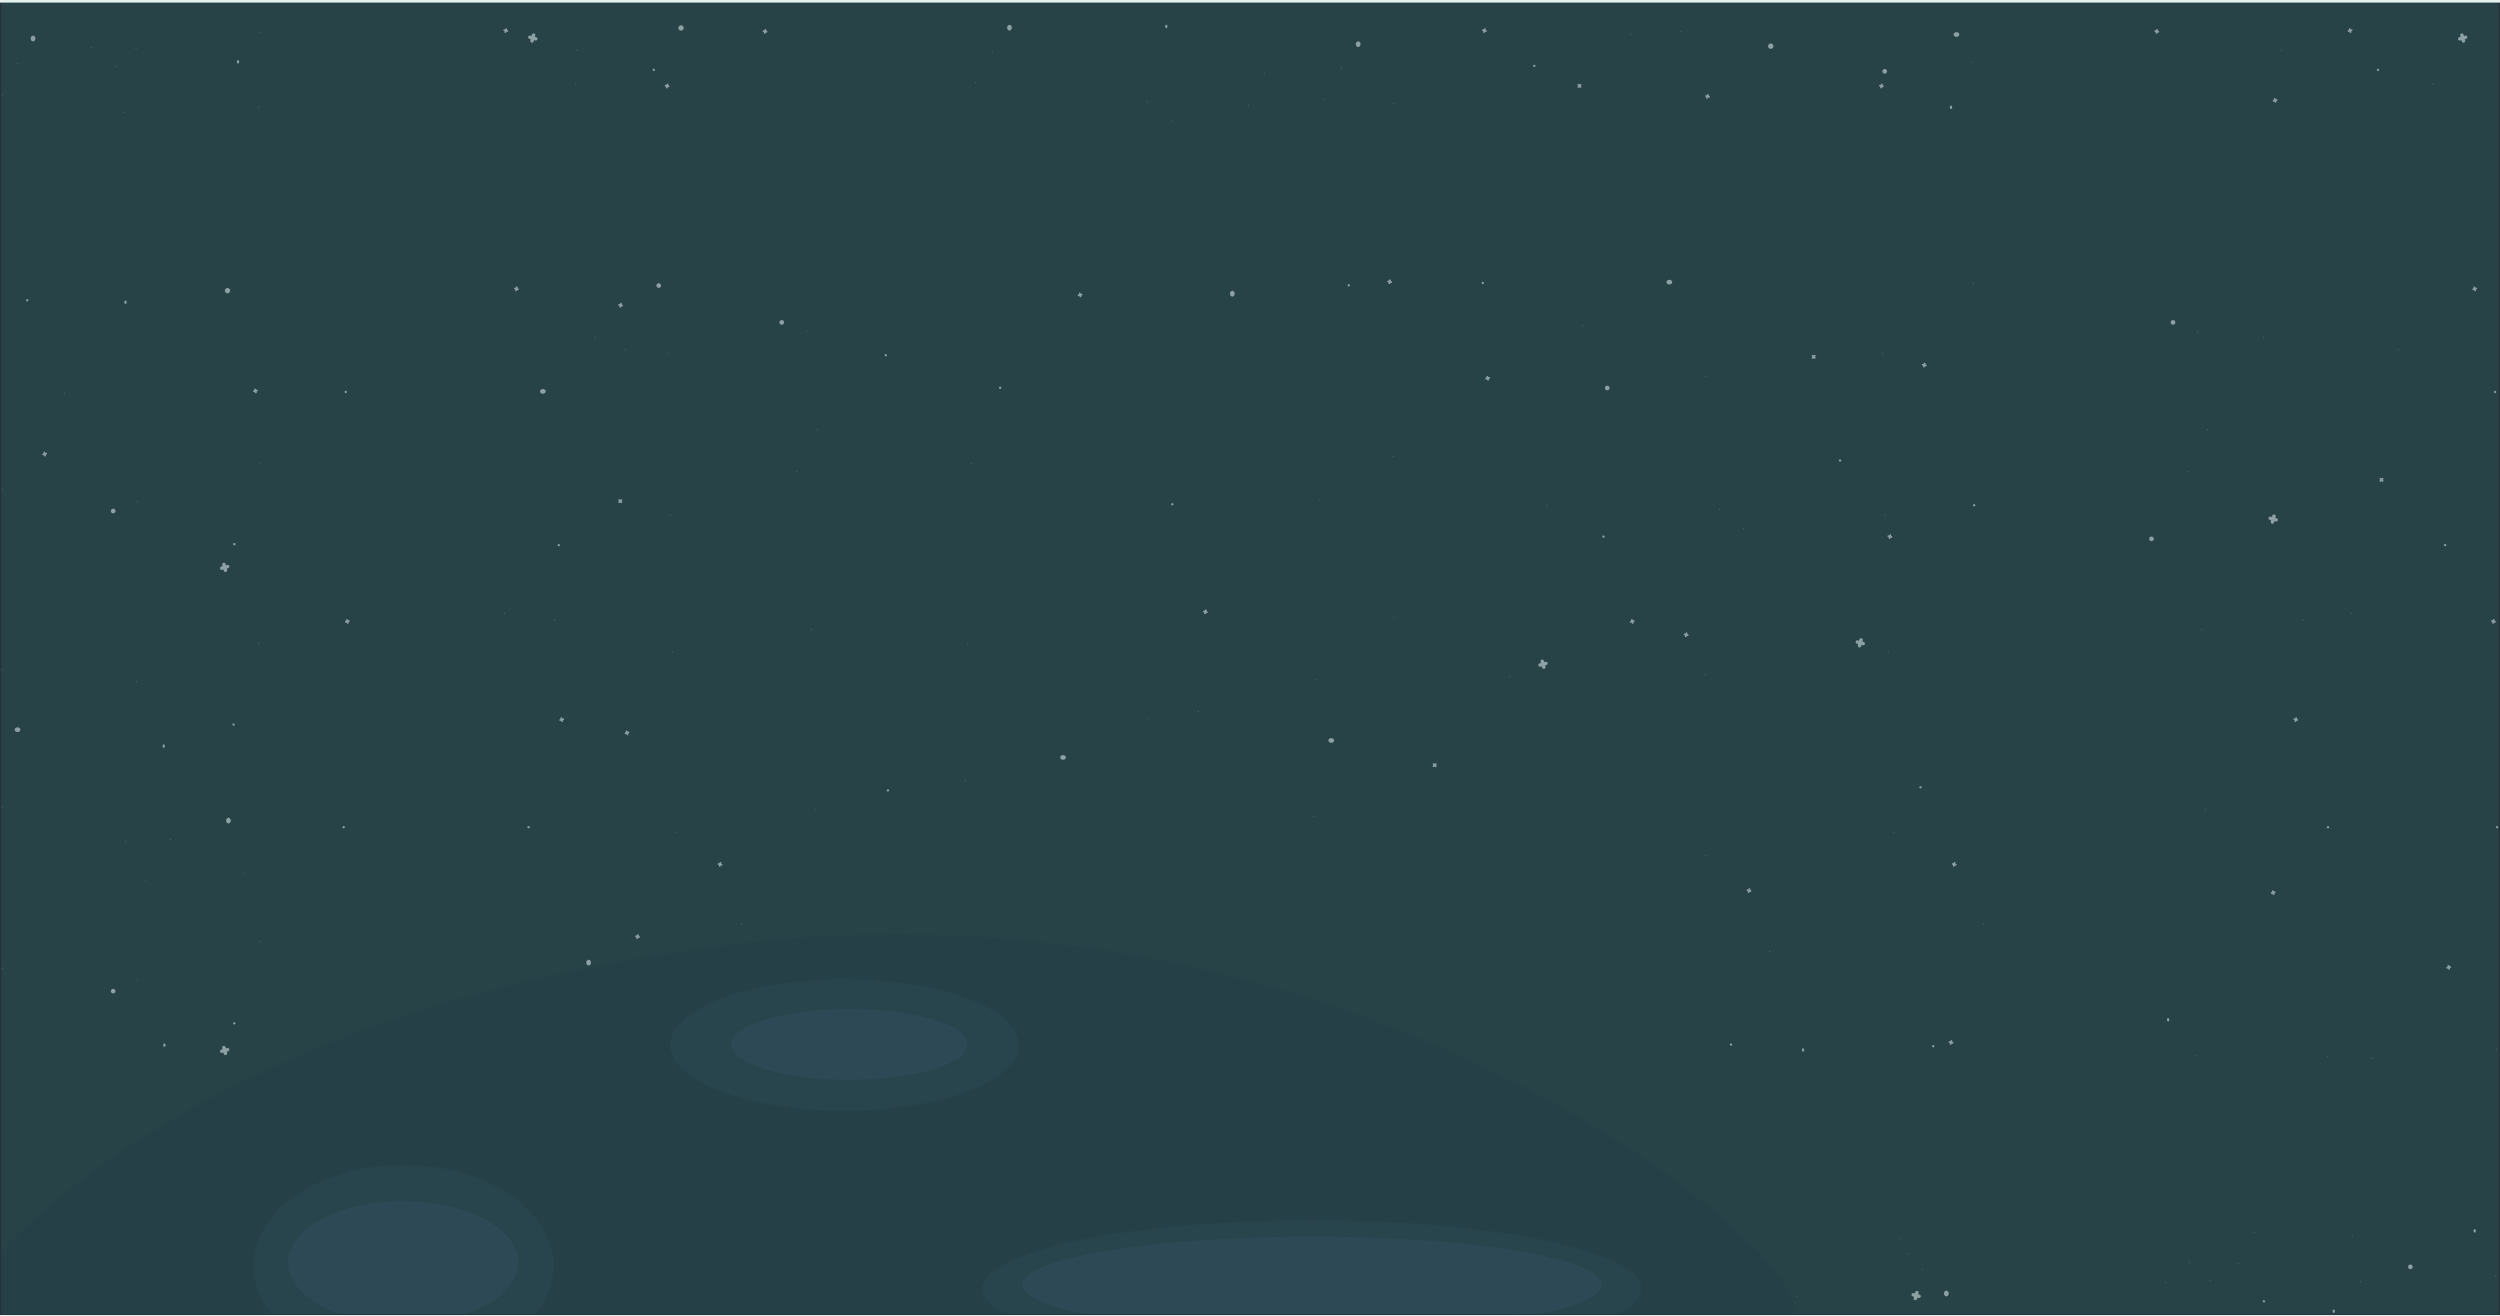
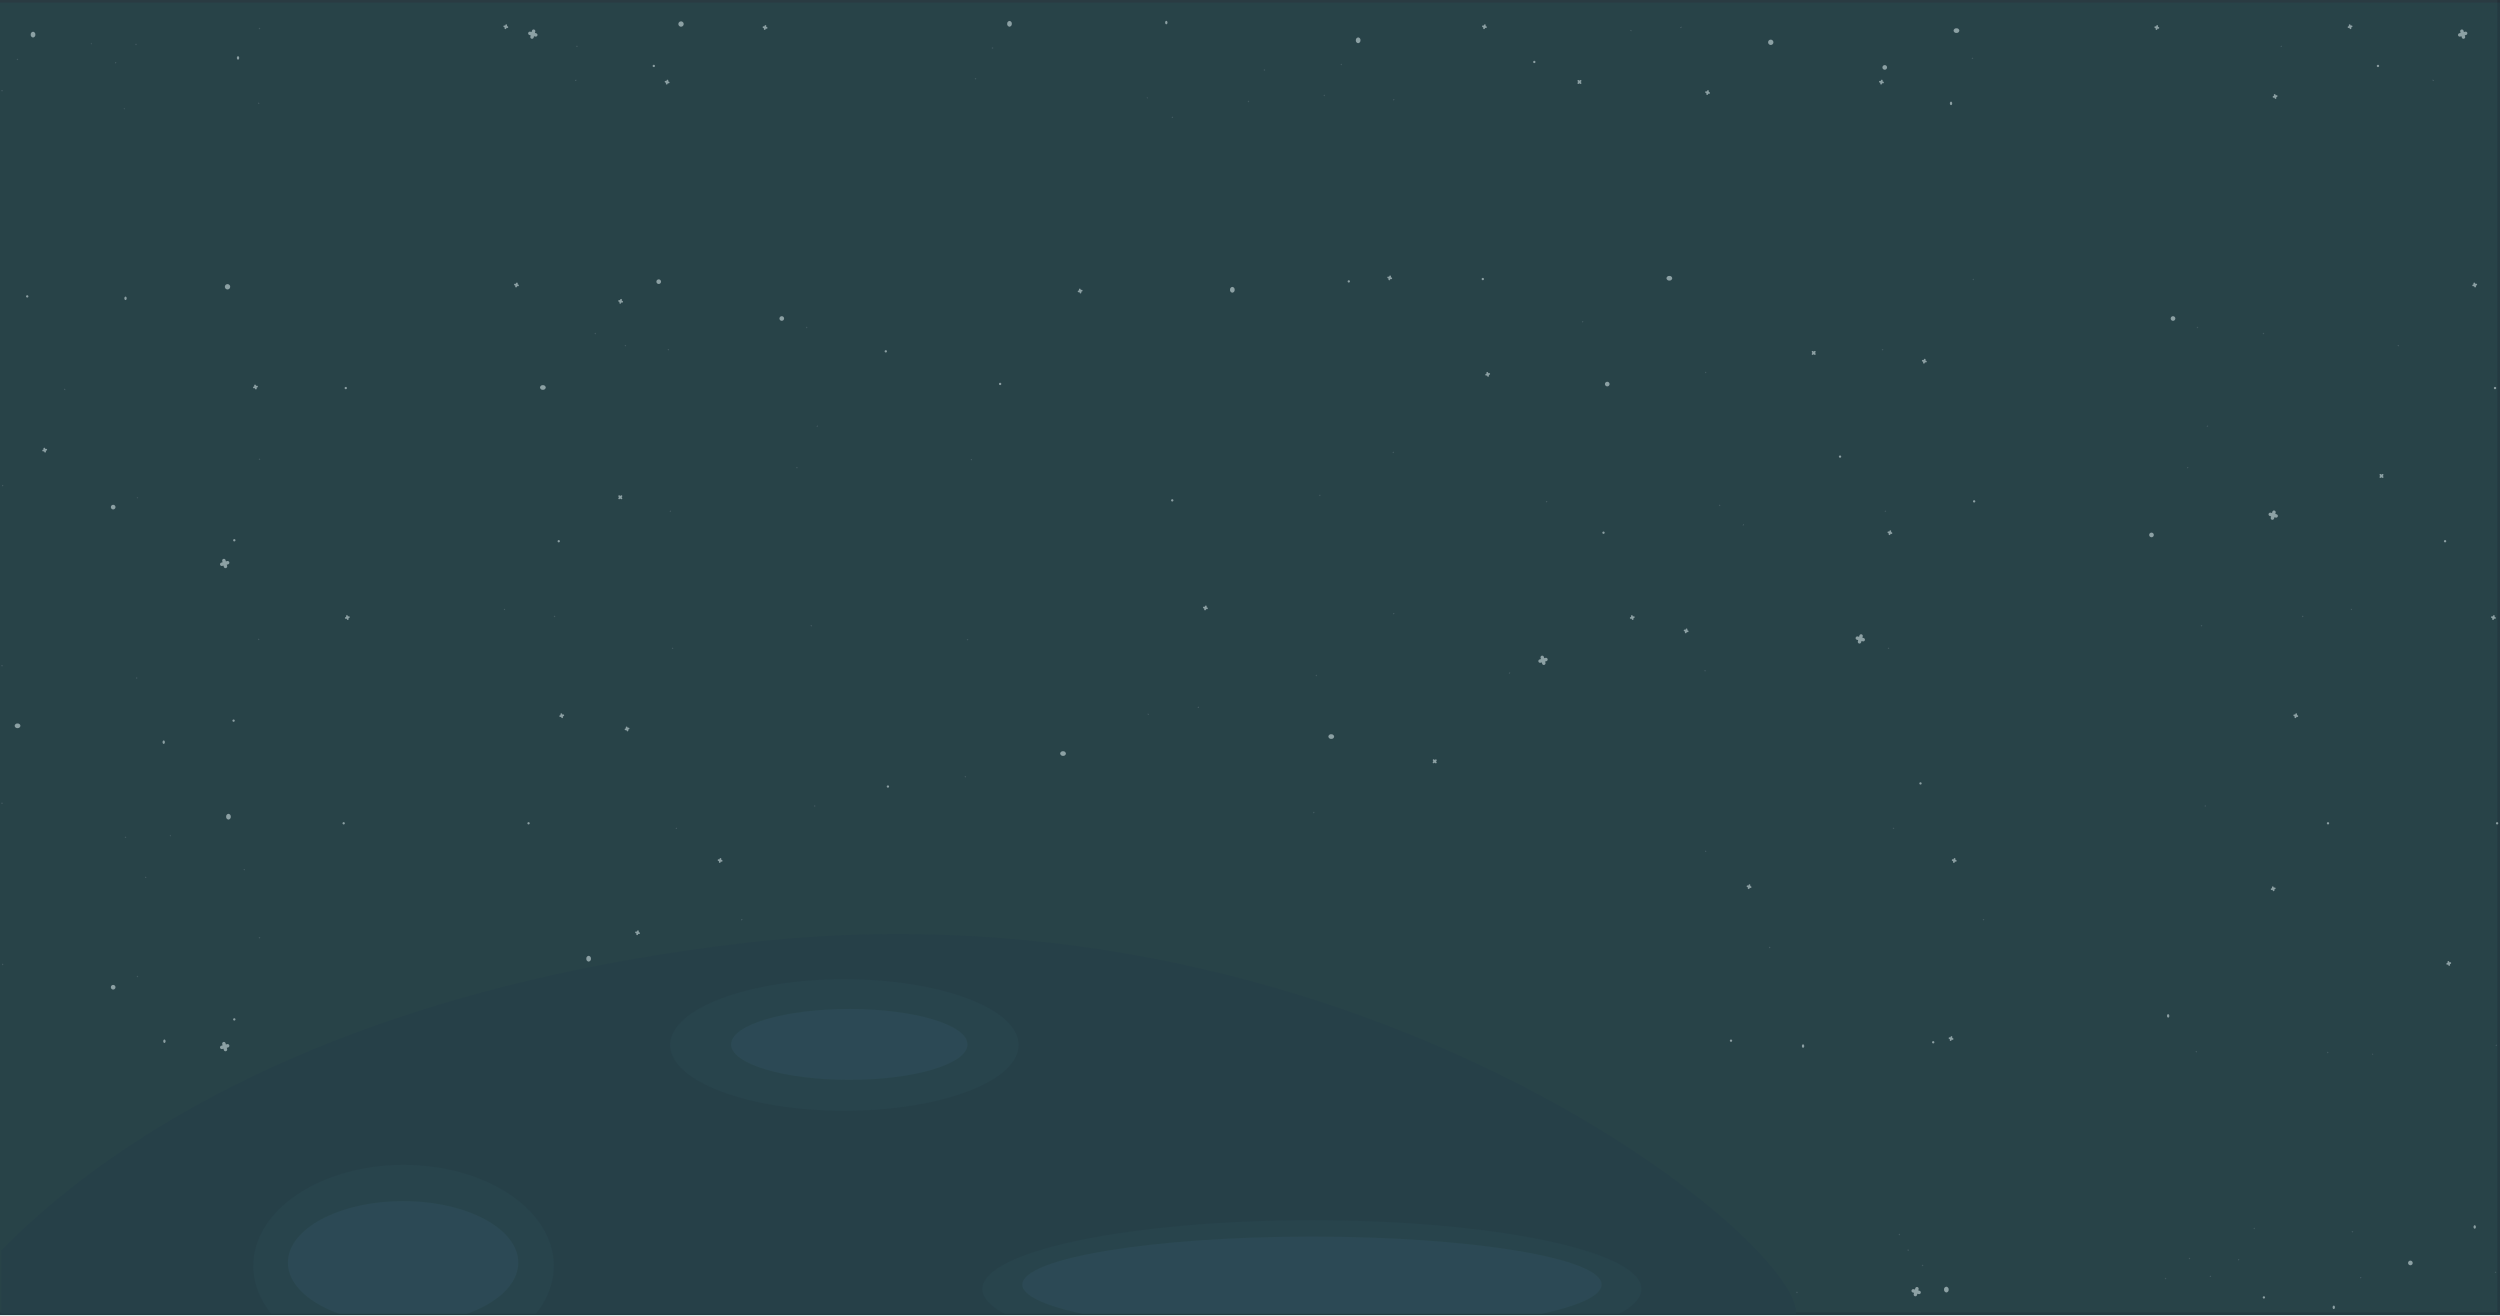
<svg xmlns="http://www.w3.org/2000/svg" id="space-background" viewBox="0 0 1922 1011">
  <defs>
    <clipPath id="clip-path">
      <rect id="Rectangle_11310" data-name="Rectangle 11310" width="1380" height="292" transform="translate(46.307 781)" fill="#fff" stroke="#707070" stroke-width="1" />
    </clipPath>
  </defs>
-   <g id="Group_265072" data-name="Group 265072" transform="translate(1 -61)">
-     <rect id="Rectangle_10450" data-name="Rectangle 10450" width="1922" height="1009" transform="translate(-1 63)" fill="#25323a" />
+   <g id="Group_265072" data-name="Group 265072" transform="translate(1 -64)">
+     <rect id="Rectangle_10450" data-name="Rectangle 10450" width="1922" height="1012" transform="translate(-1 63)" fill="#25323a" />
    <g id="Sparkles" transform="translate(0 80)" opacity="0.5">
      <path id="Union_13" data-name="Union 13" d="M-12683.562,2973.869l-.424.243-.046-.083.424-.243-.246-.424.083-.049.243.424.428-.247.045.083-.424.247.247.424-.084.049Zm626.877-1.8c0-.744.4-1.345.893-1.345s.9.6.9,1.345-.4,1.342-.9,1.342S-12056.685,2972.806-12056.685,2972.066Zm-1392.418,0c0-.744.4-1.345.9-1.345s.893.6.893,1.345-.4,1.342-.893,1.342S-13449.1,2972.806-13449.1,2972.066Zm1338.694-7.612a.9.9,0,0,1,.894-.9.9.9,0,0,1,.9.9.9.9,0,0,1-.9.893A.893.893,0,0,1-12110.408,2964.454Zm-267.4-.9a1.32,1.32,0,0,1-.935-1.62l.265-.994-.994-.264a1.327,1.327,0,0,1-.936-1.62,1.328,1.328,0,0,1,1.623-.938l.991.268.268-.994a1.323,1.323,0,0,1,1.619-.935,1.32,1.32,0,0,1,.936,1.62l-.265.994.994.268a1.322,1.322,0,0,1,.935,1.62,1.324,1.324,0,0,1-1.619.935l-.994-.268-.268.994a1.322,1.322,0,0,1-1.274.981A1.32,1.32,0,0,1-12377.807,2963.554Zm-90.717-2.471v-.49h-.49v-.1h.49v-.49h.1v.49h.49v.1h-.49v.49Zm113.094-2.586a2.049,2.049,0,0,1,1.71-2.3,2.052,2.052,0,0,1,1.869,2.172,2.055,2.055,0,0,1-1.713,2.3h-.052A2.068,2.068,0,0,1-12355.43,2958.5Zm170.278-8.494-.49.017,0-.094.489-.017-.017-.49.1,0,.018.49.49-.017,0,.094-.489.017.017.49-.1,0Zm150.082-.135v-.49h-.49v-.094h.49v-.49h.094v.49h.489v.094h-.489v.49Zm-115.69-1.6-.49.017,0-.1.49-.017-.018-.49.1,0,.018.49.49-.017v.1l-.487.018.015.49-.094,0Zm219.243-2.7v-.49h-.49v-.1h.49v-.49h.1v.49h.49v.1h-.49v.49Zm-440.416-5.676-.49.017,0-.1.49-.017-.018-.49.1,0,.014.49.49-.017,0,.1-.49.017.018.49-.094,0Zm373.246-1.947a1.79,1.79,0,0,1,1.79-1.793,1.793,1.793,0,0,1,1.79,1.793,1.792,1.792,0,0,1-1.79,1.79A1.789,1.789,0,0,1-11998.687,2937.942Zm-130.257-1.793v-.49h-.49v-.094h.49v-.49h.094v.49h.49v.094h-.49v.49Zm-37.905-1.588-.49.018,0-.094.489-.017-.017-.49.094,0,.017.49.49-.017,0,.1-.49.014.018.49-.094,0Zm-216.4-5.94.139-.518-.518-.139.027-.1.518.139.14-.518.1.028-.139.518.518.135-.028.1-.518-.139-.139.514Zm-6.614-12.512-.49.017,0-.1.49-.017-.018-.49.1,0,.018.49.49-.017,0,.1-.49.017.018.49-.1,0Zm348.332-1.477v-.49h-.49v-.094h.49v-.49h.1v.49h.49v.094h-.49v.49Zm-75.581-2.69v-.49h-.49v-.094h.49v-.49h.094v.49h.489v.094h-.489v.49Zm168.763-1.658c0-.74.4-1.345.9-1.345s.9.6.9,1.345-.4,1.342-.9,1.342S-11948.346,2911.023-11948.346,2910.282Zm-77.58-132.307v-.49h-.489v-.1h.489v-.487h.094v.487h.49v.1h-.49v.49Zm-1315.683,0v-.49h-.49v-.094h.49v-.49h.1v.49h.49v.094h-.49v.49Zm1281.253-1.29v-.49h-.489v-.1h.489v-.49h.1v.49h.49v.1h-.49v.49Zm-1383.238,0v-.49h-.49v-.1h.49v-.49h.1v.49h.49v.1h-.49v.49Zm1281.966-1.022-.49.017,0-.094.494-.017-.021-.49.1,0,.018.49.49-.017,0,.1-.49.014.018.49-.1,0Zm-1069.031,0-.49.017,0-.094.49-.017-.018-.49.1,0,.017.49.49-.017,0,.1-.49.014.018.49-.1,0Zm-447.27-1.442-.268-.994-.99.264a1.323,1.323,0,0,1-1.623-.935,1.321,1.321,0,0,1,.935-1.62l.994-.268-.265-.994a1.322,1.322,0,0,1,.936-1.62,1.322,1.322,0,0,1,1.619.935l.268.994.994-.264a1.322,1.322,0,0,1,1.62.935,1.323,1.323,0,0,1-.936,1.62l-.994.268.265.994a1.321,1.321,0,0,1-.935,1.62,1.334,1.334,0,0,1-.343.045A1.325,1.325,0,0,1-13677.929,2774.222Zm1213.221-3.013c0-.744.4-1.345.894-1.345s.9.6.9,1.345-.4,1.342-.9,1.342S-12464.708,2771.948-12464.708,2771.208Zm533.73-.094v-.49h-.49v-.1h.49v-.49h.1v.49h.49v.1h-.49v.49Zm-1654.142,0v-.49h-.489v-.1h.489v-.49h.1v.49h.49v.1h-.49v.49Zm1220.472-2.8a.9.9,0,0,1,.865-.928.9.9,0,0,1,.925.865.893.893,0,0,1-.862.925h-.032A.894.894,0,0,1-12364.647,2768.313Zm-944.158,0a.9.9,0,0,1,.866-.928.9.9,0,0,1,.924.865.893.893,0,0,1-.861.925h-.032A.9.9,0,0,1-13308.806,2768.313Zm-415.689-.827c0-.744.4-1.345.893-1.345s.9.6.9,1.345-.4,1.342-.9,1.342S-13724.5,2768.226-13724.5,2767.486Zm1204.4-.427a.9.9,0,0,1,.9-.9.9.9,0,0,1,.9.9.9.9,0,0,1-.9.9A.9.9,0,0,1-12520.1,2767.058Zm169.569.222a.687.687,0,0,1-.489-.841h0l.14-.518-.519-.139a.689.689,0,0,1-.49-.841.693.693,0,0,1,.845-.49v0l.519.139.139-.518a.687.687,0,0,1,.841-.49.688.688,0,0,1,.487.844l-.14.518.518.139a.685.685,0,0,1,.487.841.686.686,0,0,1-.842.487l-.518-.139-.139.518a.683.683,0,0,1-.66.511A.7.7,0,0,1-12350.526,2767.281Zm-1320.246-16.579a.9.9,0,0,1,.9-.893.9.9,0,0,1,.9.893.9.9,0,0,1-.9.9A.9.9,0,0,1-13670.772,2750.7Zm1486.747-2.662c-.024-.74.354-1.355.848-1.373s.914.57.942,1.31-.354,1.355-.848,1.373h-.021C-12183.589,2749.35-12184,2748.769-12184.025,2748.04Zm-1069.7,0c-.028-.74.354-1.355.848-1.373s.914.57.942,1.31-.354,1.355-.849,1.373h-.021C-13253.291,2749.35-13253.7,2748.769-13253.727,2748.04Zm85.595-5.133v-.49h-.49v-.1h.49v-.49h.094v.49h.49v.1h-.49v.49Zm-596.656-16.927a1.792,1.792,0,0,1,1.79-1.79,1.789,1.789,0,0,1,1.789,1.79,1.79,1.79,0,0,1-1.789,1.793A1.793,1.793,0,0,1-13764.788,2725.98Zm20.37-7.7v-.49h-.49v-.1h.49v-.49h.1v.49h.49v.1h-.49v.49Zm1776.688-9.235-.139-.514-.518.135a.685.685,0,0,1-.842-.483.691.691,0,0,1,.487-.844l.514-.139-.139-.514a.687.687,0,0,1,.486-.841.689.689,0,0,1,.845.483l.139.518.515-.139h0a.688.688,0,0,1,.841.487.688.688,0,0,1-.486.841l-.519.139.14.518a.692.692,0,0,1-.486.841.689.689,0,0,1-.178.023A.687.687,0,0,1-11967.729,2709.043Zm-1880.241-.083v-.49h-.49v-.1h.49v-.49h.1v.49h.49v.1h-.49v.49Zm448.729-4.915a2.05,2.05,0,0,1,1.79-2.238,2.05,2.05,0,0,1,1.79,2.238,2.052,2.052,0,0,1-1.79,2.238A2.052,2.052,0,0,1-13399.241,2704.045Zm909.624-8.095.139-.518-.518-.139.027-.1.518.139.14-.518.1.028-.139.518.518.139-.028.1-.514-.139-.14.518Zm-619.839-7.156.017-.49-.489-.017,0-.1.49.017.018-.49.1,0-.017.49.489.017,0,.1-.49-.017-.018.49Zm-541.088-.216v-.49h-.49v-.1h.49v-.49h.1v.49h.49v.1h-.49v.49Zm290.2-2.641a.691.691,0,0,1-.486-.841l.139-.518-.518-.139a.689.689,0,0,1-.486-.841.688.688,0,0,1,.841-.49l0,0,.514.139.14-.518a.69.69,0,0,1,.845-.487.692.692,0,0,1,.486.841l-.14.518.519.139a.684.684,0,0,1,.482.841.685.685,0,0,1-.841.487l-.518-.139-.136.518a.692.692,0,0,1-.667.51A.7.7,0,0,1-13360.346,2685.937Zm1035.115-11.247.122-.521-.521-.122.024-.1.521.118.118-.521.1.024-.122.521.521.122-.021.1-.524-.118-.118.521Zm-954.616,0,.119-.521-.521-.122.024-.1.521.118.122-.521.1.024-.121.521.524.122-.024.1-.521-.118-.121.521Zm1177.131-23.05-.14-.518-.518.139h0a.69.69,0,0,1-.841-.487.692.692,0,0,1,.486-.845l.519-.135-.14-.518v0a.69.69,0,0,1,.487-.841.691.691,0,0,1,.844.487l.136.518.519-.139h0a.688.688,0,0,1,.841.487.693.693,0,0,1-.486.845l-.518.135.139.518v0a.689.689,0,0,1-.486.841.7.7,0,0,1-.177.023A.686.686,0,0,1-12102.716,2651.639Zm-403.095-1.116a.689.689,0,0,1-.49-.841l0,0,.135-.518-.514-.139a.687.687,0,0,1-.49-.841.69.69,0,0,1,.841-.487h0l.518.139.139-.518a.688.688,0,0,1,.842-.487.688.688,0,0,1,.486.841v0l-.139.514.518.139a.689.689,0,0,1,.486.841.687.687,0,0,1-.841.49h0l-.514-.139-.14.514a.689.689,0,0,1-.665.513A.679.679,0,0,1-12505.811,2650.524Zm-1232.149-8.533v-.49h-.49v-.1h.49v-.49h.1v.49h.489v.1h-.489v.49Zm75.581-5.825v-.49h-.49v-.094h.49v-.49h.1v.49h.49v.094h-.49v.49Zm1314.359-5.78a.687.687,0,0,1-.515-.824v0l.118-.521-.518-.122a.684.684,0,0,1-.519-.824.69.69,0,0,1,.824-.518h0l.519.122.121-.521a.693.693,0,0,1,.824-.518.692.692,0,0,1,.518.827l-.122.521.521.122a.687.687,0,0,1,.519.824.694.694,0,0,1-.824.518l0,0-.521-.118-.118.521a.7.7,0,0,1-.676.535A.687.687,0,0,1-12348.02,2630.386Zm-948.795,0a.689.689,0,0,1-.518-.824v0l.121-.521-.521-.122a.687.687,0,0,1-.519-.824.693.693,0,0,1,.824-.518h0l.521.122.122-.521a.688.688,0,0,1,.823-.518.694.694,0,0,1,.519.827h0l-.118.521.521.122a.685.685,0,0,1,.515.824.69.69,0,0,1-.824.518v0l-.521-.118-.121.521a.692.692,0,0,1-.673.535A.687.687,0,0,1-13296.814,2630.386Zm758.139-8.477v-.49h-.49v-.1h.49v-.49h.094v.49h.489v.1h-.489v.49Zm-1214.887-10.781v-.49h-.489v-.1h.489v-.49h.1v.49h.49v.1h-.49v.49Zm34.43-1.164v-.49h-.489v-.1h.489v-.49h.1v.49h.49v.1h-.49v.49Zm1324.831-6.138-.49.017,0-.1.49-.017-.018-.49.1,0,.018.49.49-.017,0,.1-.494.018.021.49-.1,0Zm-935.819,0-.49.017,0-.1.49-.017-.018-.49.1,0,.018.49.49-.017,0,.1-.49.018.018.49-.1,0Zm1399.122-3.441a.9.9,0,0,1,.327-1.223.9.9,0,0,1,1.224.327.9.9,0,0,1-.327,1.223.892.892,0,0,1-.447.12A.9.9,0,0,1-11931,2600.384Zm-130,0a.9.9,0,0,1,.327-1.223.9.9,0,0,1,1.223.327.9.9,0,0,1-.326,1.223.9.9,0,0,1-.449.12A.891.891,0,0,1-12061,2600.384Zm-1383.093.327a.894.894,0,0,1-.33-1.223.9.9,0,0,1,1.223-.327.894.894,0,0,1,.327,1.223.891.891,0,0,1-.773.447A.888.888,0,0,1-13444.091,2600.711Zm-142.133,0a.894.894,0,0,1-.33-1.223.9.9,0,0,1,1.223-.327.894.894,0,0,1,.33,1.223.9.9,0,0,1-.776.447A.888.888,0,0,1-13586.224,2600.711Zm-89.922-5.839a2.052,2.052,0,0,1,1.793-2.238,2.052,2.052,0,0,1,1.79,2.238,2.052,2.052,0,0,1-1.79,2.238A2.052,2.052,0,0,1-13676.146,2594.872Zm836.239-2.652.017-.49-.489-.017,0-.1.49.017.018-.487h.1l-.017.49.49.018,0,.1-.49-.017-.018.49Zm685.143-5.533-.49.017,0-.1.49-.018-.018-.487.1,0,.018.487.49-.014,0,.094-.49.017.018.49-.1,0Zm-1068.819,0-.489.017,0-.1.49-.018-.018-.487.1,0,.018.487.489-.014v.094l-.489.017.017.49-.094,0Zm-624.927-1.766v-.49h-.49v-.1h.49v-.49h.1v.49h.49v.1h-.49v.49Zm680.371-12.79a.89.89,0,0,1,.33-1.22.894.894,0,0,1,1.223.327.9.9,0,0,1-.33,1.223.888.888,0,0,1-.446.12A.892.892,0,0,1-13168.139,2572.131Zm794.163-2.072a.9.9,0,0,1-.331-1.223.9.9,0,0,1,1.224-.327.894.894,0,0,1,.33,1.223.9.9,0,0,1-.776.447A.888.888,0,0,1-12373.976,2570.059Zm-733.973-5.276.021-.49-.494-.017,0-.1.49.017.017-.49.1,0-.018.49.49.017,0,.1-.49-.017-.018.49Zm361.286-11.136-.365-.393-.389.365a.686.686,0,0,1-.97-.031.687.687,0,0,1,.031-.973l.389-.365-.364-.393a.689.689,0,0,1,.034-.97.688.688,0,0,1,.974.031l.365.393.393-.365a.686.686,0,0,1,.97.035.686.686,0,0,1-.031.97l-.394.365.365.393a.686.686,0,0,1-.034.97.689.689,0,0,1-.472.187A.685.685,0,0,1-12746.662,2553.647Zm-286.129-5.543a2.054,2.054,0,0,1-2.176-1.87,2.051,2.051,0,0,1,2.3-1.71,2.051,2.051,0,0,1,2.173,1.866,2.03,2.03,0,0,1-2.2,1.715Zm-692.243-10.535c0-.74.4-1.342.9-1.342s.9.6.9,1.342-.4,1.345-.9,1.345S-13725.034,2538.313-13725.034,2537.569Zm898.439-2.516a2.056,2.056,0,0,1-2.176-1.87,2.054,2.054,0,0,1,2.3-1.71,2.054,2.054,0,0,1,2.176,1.866,2.034,2.034,0,0,1-2.205,1.715Zm-541.668-6.291-.14-.518-.518.139h0a.684.684,0,0,1-.841-.487.689.689,0,0,1,.486-.841l.519-.139-.14-.518a.692.692,0,0,1,.487-.841.691.691,0,0,1,.844.487l.136.518.519-.139a.687.687,0,0,1,.841.483.687.687,0,0,1-.483.844l-.518.139.139.518a.69.69,0,0,1-.486.841.689.689,0,0,1-.178.023A.685.685,0,0,1-13368.263,2528.761Zm-470.487-3.771a2.053,2.053,0,0,1,2.238-1.79,2.053,2.053,0,0,1,2.238,1.79,2.053,2.053,0,0,1-2.238,1.793A2.053,2.053,0,0,1-13838.75,2524.99Zm167.438-3.969a.9.9,0,0,1,.9-.9.9.9,0,0,1,.893.9.9.9,0,0,1-.893.9A.9.9,0,0,1-13671.312,2521.021Zm1585.835-1.946a.688.688,0,0,1-.49-.841v0l.139-.518-.515-.139a.688.688,0,0,1-.49-.841.69.69,0,0,1,.842-.487h0l.519.139.135-.518a.694.694,0,0,1,.845-.487.688.688,0,0,1,.487.841v0l-.14.514.519.139a.691.691,0,0,1,.486.841.688.688,0,0,1-.842.49l0,0-.515-.136-.139.514a.691.691,0,0,1-.666.513A.677.677,0,0,1-12085.477,2519.075Zm-1333.006-.49-.139-.514-.515.136,0,0a.687.687,0,0,1-.841-.49.689.689,0,0,1,.486-.841l.518-.139-.139-.514v0a.688.688,0,0,1,.486-.841.688.688,0,0,1,.842.487l.139.518.518-.139h0a.689.689,0,0,1,.841.487.687.687,0,0,1-.49.841l-.514.139.139.518v0a.69.69,0,0,1-.486.841.7.7,0,0,1-.178.023A.69.69,0,0,1-13418.482,2518.585Zm451.2-2.412-.424.247-.049-.083.428-.247-.247-.424.083-.045.243.424.425-.247.048.083-.424.247.243.424-.079.045Zm38.295-4.89.139-.518-.518-.139.027-.1.518.139.14-.518.1.028-.139.514.518.139-.028.1-.518-.135-.139.514Zm-815.963-22.5v-.49h-.49v-.1h.49v-.49h.094v.49h.494v.1h-.494v.49Zm906.8-1.957.018-.49-.49-.017,0-.094.49.017.018-.49.1,0-.018.487.49.017,0,.1-.49-.017-.018.49Zm148.66-2.336-.434.233-.046-.087.435-.229-.232-.431.087-.045.229.431.434-.229.046.083-.435.229.229.434-.084.045Zm150.263-1.144v-.49h-.49v-.094h.49v-.49h.094v.49h.49v.094h-.49v.49Zm-1309.277-3.882v-.49h-.49v-.1h.49v-.49h.1v.49h.49v.1h-.49v.49Zm1184.1-2.224-.265-.99-.994.264a1.318,1.318,0,0,1-1.619-.935,1.32,1.32,0,0,1,.935-1.62l.994-.268-.268-.994a1.32,1.32,0,0,1,.935-1.62,1.323,1.323,0,0,1,1.62.935l.268.994.994-.264a1.319,1.319,0,0,1,1.619.935,1.324,1.324,0,0,1-.935,1.62l-.994.264.268.994a1.33,1.33,0,0,1-.935,1.623,1.336,1.336,0,0,1-.342.045A1.329,1.329,0,0,1-12664.407,2477.239Zm266.186-11.859-.49.017,0-.094.49-.017-.018-.49.1,0,.018.49.489-.018v.094l-.489.017.017.49-.094,0Zm-934.757,0-.49.017,0-.094.49-.017-.018-.49.1,0,.017.49.49-.018,0,.094-.494.017.021.49-.1,0Zm912.217-3.656a1.32,1.32,0,0,1-.935-1.62l.264-.994-.994-.264a1.328,1.328,0,0,1-.935-1.623,1.324,1.324,0,0,1,1.619-.935l.994.268.268-.994a1.321,1.321,0,0,1,1.62-.935,1.32,1.32,0,0,1,.935,1.62l-.264.994.994.264a1.328,1.328,0,0,1,.935,1.623,1.324,1.324,0,0,1-1.619.935l-.994-.268-.268.994a1.322,1.322,0,0,1-1.275.981A1.318,1.318,0,0,1-12420.762,2461.723Zm-685.431-2.339.017-.49-.489-.014v-.1l.489.017.021-.49.094,0-.018.49.49.017,0,.094-.489-.017-.018.49Zm-544.887-.3v-.49h-.49v-.094h.49v-.49h.094v.49h.49v.094h-.49v.49Zm1096.895-5.227a.687.687,0,0,1-.486-.841v0l.139-.514-.518-.139a.686.686,0,0,1-.486-.841.687.687,0,0,1,.841-.49h0l.515.139.14-.518a.689.689,0,0,1,.841-.487.689.689,0,0,1,.49.841v0l-.14.518.515.136a.693.693,0,0,1,.49.844.689.689,0,0,1-.841.487h0l-.518-.139-.14.518a.687.687,0,0,1-.664.51A.7.7,0,0,1-12554.185,2453.854Zm396.65-5.61-.49.017,0-.1.49-.017-.018-.49.1,0,.018.49.49-.017,0,.1-.494.017.021.49-.1,0Zm-1068.9,0-.49.017,0-.1.486-.017-.014-.49.094,0,.018.49.49-.017,0,.1-.489.017.017.49-.1,0Zm1292.9-4.644a.687.687,0,0,1-.486-.841l.139-.514-.518-.139a.688.688,0,0,1-.483-.844.689.689,0,0,1,.841-.487l.518.139.136-.518a.693.693,0,0,1,.845-.483.689.689,0,0,1,.486.841l-.139.518.518.135a.69.69,0,0,1,.483.844.689.689,0,0,1-.841.487l-.519-.139-.135.518a.693.693,0,0,1-.664.508A.671.671,0,0,1-11933.532,2443.6Zm-1649.775-.483-.14-.518-.514.139a.693.693,0,0,1-.845-.487.687.687,0,0,1,.486-.841l.518-.139-.139-.518a.687.687,0,0,1,.486-.841.687.687,0,0,1,.842.487l.139.514.518-.139a.692.692,0,0,1,.842.487.69.69,0,0,1-.487.844l-.514.139.135.514a.686.686,0,0,1-.482.841.7.7,0,0,1-.183.025A.686.686,0,0,1-13583.308,2443.118Zm987.856-.007-.139-.518-.518.139h0a.683.683,0,0,1-.841-.487.686.686,0,0,1,.49-.841l.514-.139-.139-.518a.688.688,0,0,1,.486-.841.686.686,0,0,1,.845.487l.14.518.514-.139h0a.682.682,0,0,1,.841.487.687.687,0,0,1-.486.841l-.518.139.139.518a.688.688,0,0,1-.486.841.694.694,0,0,1-.182.024A.684.684,0,0,1-12595.451,2443.111Zm515.629-1.668.139-.518-.518-.139.028-.1.514.139.14-.518.1.028-.139.518.518.139-.028.1-.514-.139-.14.518Zm-1343.85-.49-.518.139-.028-.1.519-.139-.14-.518.1-.028.139.518.518-.139.028.1-.519.139.14.518-.1.028Zm645.229-1.609v-.49h-.49v-.1h.49v-.49h.1v.49h.49v.1h-.49v.49Zm-145.31-3.142a.683.683,0,0,1-.486-.841v0l.139-.514-.518-.139a.683.683,0,0,1-.486-.841.687.687,0,0,1,.841-.49l.518.139.14-.518a.687.687,0,0,1,.841-.487.69.69,0,0,1,.49.841l0,0-.139.518.518.139a.683.683,0,0,1,.486.841.687.687,0,0,1-.841.487l-.518-.139-.14.518a.687.687,0,0,1-.664.51A.7.7,0,0,1-12923.753,2436.2Zm881.439-.629-.427.247-.046-.083.425-.247-.247-.424.083-.049.243.424.428-.243.046.083-.425.243.247.424-.083.049Zm-1420.115.375.247-.424-.424-.243.048-.083.425.243.243-.424.083.049-.246.424.427.247-.049.08-.424-.243-.246.424Zm-215.5-33.144-.268-.994-.99.268a1.325,1.325,0,0,1-1.623-.938,1.323,1.323,0,0,1,.935-1.62l.994-.264-.265-.994a1.321,1.321,0,0,1,.936-1.62,1.32,1.32,0,0,1,1.619.935l.268.994.994-.268a1.325,1.325,0,0,1,1.62.935,1.323,1.323,0,0,1-.936,1.62l-.994.268.265.994a1.32,1.32,0,0,1-.935,1.62,1.326,1.326,0,0,1-.346.046A1.325,1.325,0,0,1-13677.929,2402.8ZM-11971,2383.542a.9.9,0,0,1,.33-1.223.894.894,0,0,1,1.224.327.9.9,0,0,1-.33,1.223.891.891,0,0,1-.446.12A.9.9,0,0,1-11971,2383.542Zm-1449.895.327a.9.9,0,0,1-.327-1.223.893.893,0,0,1,1.224-.327.9.9,0,0,1,.327,1.223.9.9,0,0,1-.776.447A.892.892,0,0,1-13420.895,2383.869Zm-249.878-1.522a.9.9,0,0,1,.9-.9.9.9,0,0,1,.9.9.9.9,0,0,1-.9.893A.9.9,0,0,1-13670.772,2382.347Zm1473.053-4.028a1.793,1.793,0,0,1,1.728-1.853,1.792,1.792,0,0,1,1.853,1.728,1.79,1.79,0,0,1-1.728,1.852h-.063A1.791,1.791,0,0,1-12197.72,2378.318Zm-199.811.066a.691.691,0,0,1-.486-.841l.139-.518-.515-.139a.687.687,0,0,1-.486-.841.686.686,0,0,1,.841-.487l.518.139.14-.518a.684.684,0,0,1,.841-.483.685.685,0,0,1,.486.841l-.139.514.518.139a.688.688,0,0,1,.483.845.683.683,0,0,1-.841.483l-.515-.135-.139.514a.691.691,0,0,1-.666.51A.7.7,0,0,1-12397.53,2378.385Zm-220.6-1.846a.9.9,0,0,1,.9-.893.9.9,0,0,1,.9.893.9.9,0,0,1-.9.9A.9.9,0,0,1-12618.133,2376.539Zm108.416-5.947-.425.243-.048-.08.427-.247-.246-.424.083-.049.243.424.424-.243.049.083-.424.243.247.424-.084.049Zm406.4-3.993a1.325,1.325,0,0,1-.935-1.62l.268-.994-.994-.268a1.32,1.32,0,0,1-.935-1.62,1.32,1.32,0,0,1,1.619-.935l.994.264.265-.994a1.326,1.326,0,0,1,1.623-.935,1.327,1.327,0,0,1,.935,1.62l-.268.994.994.268a1.322,1.322,0,0,1,.935,1.62,1.319,1.319,0,0,1-1.619.935l-.994-.264-.268.994a1.322,1.322,0,0,1-1.277.98A1.338,1.338,0,0,1-12103.321,2366.6Zm-297.306-6.614-.49.017,0-.094.49-.017-.018-.49.1,0,.018.49.49-.017,0,.094-.49.017.018.49-.1,0Zm-934.1,0-.489.017,0-.094.49-.017-.018-.49.1,0,.018.49.489-.017v.094l-.489.017.017.49-.094,0Zm-430.058-3.111a1.792,1.792,0,0,1,1.79-1.793,1.79,1.79,0,0,1,1.789,1.793,1.789,1.789,0,0,1-1.789,1.79A1.792,1.792,0,0,1-13764.788,2356.874Zm1236.9-.827v-.49h-.49v-.094h.49v-.49h.094v.49h.49v.094h-.49v.49Zm195.15-2.829a.9.9,0,0,1-.326-1.223.9.9,0,0,1,1.223-.327.9.9,0,0,1,.327,1.223.892.892,0,0,1-.774.447A.9.9,0,0,1-12332.741,2353.217Zm-328.229-.421-.515.139-.028-.1.519-.139-.14-.518.1-.028.139.518.518-.139.028.1-.519.136.14.518-.1.028Zm-288.594-.678a.9.9,0,0,1,.327-1.223.9.9,0,0,1,1.224.327.9.9,0,0,1-.327,1.224.891.891,0,0,1-.447.12A.9.9,0,0,1-12949.563,2352.119Zm-423.19-1.48,0,0-.379-.379-.376.379a.694.694,0,0,1-.977,0,.69.69,0,0,1,0-.973v0l.379-.379-.379-.379a.686.686,0,0,1,0-.97.688.688,0,0,1,.974,0l0,0,.376.375.379-.375a.687.687,0,0,1,.973,0,.687.687,0,0,1,0,.973l-.379.379.379.379a.687.687,0,0,1,0,.973.69.69,0,0,1-.488.2A.681.681,0,0,1-13372.754,2350.638Zm-371.664-.421v-.49h-.49v-.094h.49v-.49h.1v.49h.49v.094h-.49v.49Zm909.12-1.839.018-.49-.49-.014,0-.1.489.018.018-.49.1,0-.018.49.49.017,0,.094-.49-.017-.017.49Zm-1012.673-7.479v-.49h-.49v-.094h.49v-.49h.1v.49h.49v.094h-.49v.49Zm1829.229-6.642-.379-.379-.379.379a.686.686,0,0,1-.973,0,.69.69,0,0,1,0-.973l.378-.379-.378-.379a.69.69,0,0,1,0-.973.689.689,0,0,1,.973,0l.379.379.379-.379a.69.69,0,0,1,.974,0,.69.69,0,0,1,0,.973l-.379.379.379.379v0a.686.686,0,0,1,0,.969.687.687,0,0,1-.486.2A.687.687,0,0,1-12018.741,2334.258Zm-149.369-7.639-.486.017,0-.1.486-.017-.014-.49.094,0,.018.49.49-.017,0,.1-.489.017.017.49-.1,0Zm-1069.229,0-.49.017,0-.1.49-.017-.018-.49.094,0,.018.49.49-.017,0,.1-.49.017.018.49-.094,0Zm134-5.676.017-.49-.489-.017,0-.094.49.014.018-.487.1,0-.017.487.489.017,0,.1-.49-.018-.018.49Zm-547.205-.424v-.49h-.49v-.1h.49v-.49h.1v.49h.49v.1h-.49v.49Zm1214.378-2.03a.9.9,0,0,1,.33-1.223.9.9,0,0,1,1.224.327.9.9,0,0,1-.326,1.223.9.9,0,0,1-.449.12A.9.9,0,0,1-12436.166,2318.489ZM-12779,2315.3v-.49h-.49v-.094h.49v-.49h.1v.49h.49v.094h-.49v.49Zm-1036.982-.883-.139-.518-.515.139h0a.683.683,0,0,1-.842-.487.685.685,0,0,1,.487-.841l.518-.139-.139-.518a.692.692,0,0,1,.486-.844.687.687,0,0,1,.841.49l.139.518.519-.139h0a.686.686,0,0,1,.842.487.689.689,0,0,1-.49.841l-.515.139.139.518a.687.687,0,0,1-.489.841.7.7,0,0,1-.182.025A.684.684,0,0,1-13815.981,2314.419Zm1662.966-19.825-.49.017,0-.1.489-.017-.017-.487.1,0,.018.487.49-.014,0,.094-.489.017.017.49-.1,0Zm-1068.763,0-.49.017,0-.1.49-.017-.018-.487.094,0,.018.487.49-.014,0,.094-.49.017.018.49-.095,0Zm-578.444-28.195-.518.139-.028-.1.519-.139-.14-.518.1-.024.14.518.518-.139.028.1-.519.139.14.518-.1.024Zm365.353-1.5a2.052,2.052,0,0,1,2.238-1.79,2.055,2.055,0,0,1,2.238,1.79,2.052,2.052,0,0,1-2.238,1.79A2.05,2.05,0,0,1-13434.87,2264.9Zm-219.08.991-.139-.518-.519.139a.688.688,0,0,1-.841-.487.686.686,0,0,1,.486-.841l.519-.139-.14-.518a.689.689,0,0,1,.486-.841.687.687,0,0,1,.842.487l.139.514.518-.135a.69.69,0,0,1,.842.483.691.691,0,0,1-.487.844l-.514.139.135.514a.685.685,0,0,1-.486.841.671.671,0,0,1-.181.024A.685.685,0,0,1-13653.95,2265.888Zm1721.231-.549a.894.894,0,0,1,.893-.9.9.9,0,0,1,.9.9.894.894,0,0,1-.9.893A.893.893,0,0,1-11932.719,2265.339Zm-1652.352,0a.9.9,0,0,1,.9-.9.894.894,0,0,1,.893.9.893.893,0,0,1-.893.893A.894.894,0,0,1-13585.07,2265.339Zm968.939-3.062a1.792,1.792,0,0,1,1.79-1.79,1.792,1.792,0,0,1,1.793,1.79,1.79,1.79,0,0,1-1.793,1.79A1.79,1.79,0,0,1-12616.131,2262.277Zm-465,.779a.9.9,0,0,1-.865-.928.9.9,0,0,1,.928-.862.893.893,0,0,1,.862.924.9.9,0,0,1-.893.866Zm374.511-6.906-.139-.514-.515.135,0,0a.688.688,0,0,1-.842-.49.687.687,0,0,1,.487-.841l.518-.139-.139-.514v0a.687.687,0,0,1,.486-.841.687.687,0,0,1,.841.487l.14.518.518-.139h0a.69.69,0,0,1,.842.487.688.688,0,0,1-.49.841l-.515.139.139.518v0a.688.688,0,0,1-.489.841.7.7,0,0,1-.178.023A.688.688,0,0,1-12706.623,2256.15Zm167.947-2.3v-.49h-.49v-.1h.49v-.49h.094v.49h.489v.1h-.489v.49Zm167.595-7.333a.686.686,0,0,1-.482-.841l.135-.518-.514-.139a.687.687,0,0,1-.487-.841.689.689,0,0,1,.842-.487l.518.139.139-.518a.687.687,0,0,1,.842-.487.689.689,0,0,1,.486.841l-.14.518.519.139a.686.686,0,0,1,.486.841.687.687,0,0,1-.841.49v0l-.519-.135-.139.514a.69.69,0,0,1-.666.51A.7.7,0,0,1-12371.081,2246.515Zm-84.173-6.844-.375-.379-.379.379h0a.69.69,0,0,1-.973,0,.688.688,0,0,1,0-.973l.379-.379-.379-.379h0a.688.688,0,0,1,0-.973.691.691,0,0,1,.974,0l.379.379.375-.379h0a.69.69,0,0,1,.973,0,.688.688,0,0,1,0,.973l-.379.379.379.379h0a.688.688,0,0,1,0,.973.684.684,0,0,1-.485.2A.693.693,0,0,1-12455.254,2239.672Zm-714.65-2.565a.9.9,0,0,1,.893-.9.9.9,0,0,1,.9.9.9.9,0,0,1-.9.9A.9.9,0,0,1-13169.9,2237.107Zm767.209-1.133-.49.017,0-.094.489-.017-.017-.49.1,0,.018.49.49-.017,0,.094-.49.017.017.49-.1,0Zm-933.543,0-.49.017,0-.094.49-.017-.018-.49.1,0,.018.49.49-.017,0,.094-.49.017.018.49-.1,0Zm1329.874-2.669v-.49h-.49v-.094h.49v-.49h.1v.49h.49v.094h-.49v.49Zm-1362.914,0v-.49h-.489v-.094h.489v-.49h.095v.49h.489v.094h-.489v.49Zm1259.357-9.315v-.49h-.49v-.1h.49v-.49h.1v.49h.49v.1h-.49v.49Zm-1282.574,0v-.49h-.49v-.1h.49v-.49h.1v.49h.489v.1h-.489v.49Zm1231.8-5.154-.489.017,0-.094.49-.017-.018-.49.1,0,.018.49.489-.017v.094l-.489.017.017.49-.094,0Zm-1069,0-.49.017,0-.094.49-.017-.018-.49.1,0,.018.49.489-.017v.094l-.489.017.017.49-.094,0Zm596.427-3.785v-.49h-.494v-.094h.494v-.49h.094v.49h.49v.094h-.49v.49Zm452.09-3.121a1.794,1.794,0,0,1,1.731-1.853,1.787,1.787,0,0,1,1.849,1.728,1.785,1.785,0,0,1-1.728,1.849h-.063A1.79,1.79,0,0,1-12181.183,2211.929Zm-1069.594,0a1.789,1.789,0,0,1,1.728-1.853,1.786,1.786,0,0,1,1.85,1.728,1.786,1.786,0,0,1-1.725,1.849h-.063A1.786,1.786,0,0,1-13250.776,2211.929Zm-122.582-11.421a.69.69,0,0,1-.486-.841l.139-.518-.515-.139a.689.689,0,0,1-.486-.844.687.687,0,0,1,.841-.483l.519.135.139-.514a.687.687,0,0,1,.841-.487.689.689,0,0,1,.487.841l-.14.518.519.139a.684.684,0,0,1,.482.841.685.685,0,0,1-.841.487l-.515-.139-.139.518a.69.69,0,0,1-.666.51A.7.7,0,0,1-13373.358,2200.508Zm-381.048-4.153c0-.744.4-1.345.893-1.345s.9.6.9,1.345-.4,1.342-.9,1.342S-13754.406,2197.095-13754.406,2196.355Zm-75.567-1.495a.894.894,0,0,1,.9-.893.893.893,0,0,1,.893.893.893.893,0,0,1-.893.9A.894.894,0,0,1-13829.974,2194.86Zm809.974-2.77-.122-.521-.521.122h0a.689.689,0,0,1-.824-.518.687.687,0,0,1,.518-.824l.521-.122-.121-.521a.691.691,0,0,1,.518-.827.693.693,0,0,1,.824.518l.118.521.521-.118,0,0a.69.69,0,0,1,.823.518.684.684,0,0,1-.514.824l-.525.122.122.521v0a.688.688,0,0,1-.515.824.689.689,0,0,1-.152.017A.687.687,0,0,1-13020,2192.09Zm115.624-2.3a2.05,2.05,0,0,1,1.79-2.239,2.05,2.05,0,0,1,1.79,2.239,2.05,2.05,0,0,1-1.79,2.238A2.05,2.05,0,0,1-12904.376,2189.789Zm-772.7-1.787a2.061,2.061,0,0,1,1.456-2.52,2.059,2.059,0,0,1,2.52,1.456,2.055,2.055,0,0,1-1.456,2.52,2.048,2.048,0,0,1-.533.071A2.062,2.062,0,0,1-13677.073,2188Zm1729.276-.552-.139-.514-.518.135,0,0a.688.688,0,0,1-.841-.49.688.688,0,0,1,.49-.841l.514-.139-.139-.514v0a.688.688,0,0,1,.486-.841.691.691,0,0,1,.845.487l.14.518.514-.139h0a.687.687,0,0,1,.841.487.687.687,0,0,1-.486.841l-.518.139.139.518v0a.689.689,0,0,1-.486.841.7.7,0,0,1-.177.023A.688.688,0,0,1-11947.8,2187.45Zm-1505.641.49a.692.692,0,0,1-.489-.845h0l.14-.518-.519-.139a.688.688,0,0,1-.49-.841.691.691,0,0,1,.845-.487l.519.139.139-.518a.682.682,0,0,1,.841-.487.682.682,0,0,1,.486.841l-.139.518.518.139a.687.687,0,0,1,.487.841.688.688,0,0,1-.842.49v0l-.518-.139-.139.518a.688.688,0,0,1-.664.513A.7.7,0,0,1-13453.437,2187.94Zm108.068-4.4a1.79,1.79,0,0,1,1.794-1.79,1.79,1.79,0,0,1,1.79,1.79,1.792,1.792,0,0,1-1.79,1.79A1.792,1.792,0,0,1-13345.369,2183.54Zm532.277.685a.893.893,0,0,1-.862-.924.894.894,0,0,1,.925-.865.9.9,0,0,1,.865.928.894.894,0,0,1-.9.863Zm244.247-3.305a2.052,2.052,0,0,1,2.238-1.793,2.052,2.052,0,0,1,2.238,1.793,2.052,2.052,0,0,1-2.238,1.79A2.052,2.052,0,0,1-12568.845,2180.919Zm-213.244,1.567a.687.687,0,0,1-.483-.841l.139-.518-.518-.139a.686.686,0,0,1-.486-.841.691.691,0,0,1,.841-.487l.518.139.14-.518a.686.686,0,0,1,.844-.483.685.685,0,0,1,.483.841l-.136.514.515.139a.69.69,0,0,1,.486.845.691.691,0,0,1-.841.487l-.518-.139-.14.514a.686.686,0,0,1-.665.51A.691.691,0,0,1-12782.089,2182.487Zm71.174-.959a.9.9,0,0,1,.894-.9.9.9,0,0,1,.9.9.9.9,0,0,1-.9.9A.9.9,0,0,1-12710.915,2181.528Zm377.833.827v-.49h-.489v-.1h.489v-.49h.094v.49h.49v.1h-.49v.49Zm-615.668-124.709v-.49h-.49v-.1h.49v-.49h.1v.49h.49v.1h-.49v.49Zm-805.886-6.545v-.49h-.49v-.094h.49v-.49h.094v.49h.49v.094h-.49v.49Zm1403.683-4.619c0-.744.4-1.345.9-1.345s.894.6.894,1.345-.4,1.342-.894,1.342S-12350.953,2047.222-12350.953,2046.482Zm-1300.13.316v-.49h-.49v-.1h.49v-.49h.1v.49h.49v.1h-.49v.49Zm760.846-1.255v-.49h-.49v-.1h.49v-.49h.1v.49h.489v.1h-.489v.49Zm111.794-1.154v-.49h-.49v-.1h.49v-.49h.1v.49h.49v.1h-.49v.49Zm677.187-1.863-.139-.518-.515.139a.694.694,0,0,1-.845-.487.687.687,0,0,1,.487-.841l.518-.139-.139-.518a.686.686,0,0,1,.486-.841.686.686,0,0,1,.841.487l.14.514.518-.139a.689.689,0,0,1,.841.487.69.69,0,0,1-.486.845l-.515.139.136.514a.685.685,0,0,1-.483.841.684.684,0,0,1-.182.025A.691.691,0,0,1-12101.257,2042.526Zm-866.9.327v-.49h-.49v-.1h.49v-.49h.094v.49h.489v.1h-.489v.49Zm136.1-1.967.018-.49-.49-.017,0-.094.489.014.018-.487h.1l-.018.49.49.017,0,.1-.49-.017-.017.49Zm294.331-.893a.688.688,0,0,1-.486-.841l.139-.518-.518-.139a.687.687,0,0,1-.483-.844.686.686,0,0,1,.842-.483l.514.135.14-.514a.688.688,0,0,1,.844-.487.692.692,0,0,1,.487.841l-.14.518.515.139a.686.686,0,0,1,.486.841.686.686,0,0,1-.841.487l-.518-.139-.14.518a.685.685,0,0,1-.663.51A.694.694,0,0,1-12537.728,2039.993Zm-1310.782-2.61v-.49h-.49v-.094h.49v-.49h.1v.49h.49v.094h-.49v.49Zm1444.528-5.408a.685.685,0,0,1-.515-.824l.118-.521-.521-.122a.69.69,0,0,1-.515-.824.69.69,0,0,1,.823-.518l.521.122.122-.521a.687.687,0,0,1,.823-.514.691.691,0,0,1,.519.824l-.122.521.521.122a.685.685,0,0,1,.515.824.691.691,0,0,1-.824.518l-.521-.122-.121.521a.688.688,0,0,1-.668.533A.682.682,0,0,1-12403.981,2031.974Zm-933.588,0a.691.691,0,0,1-.519-.824l.122-.521-.521-.122a.688.688,0,0,1-.515-.824.691.691,0,0,1,.824-.518l.521.122.121-.521a.688.688,0,0,1,.824-.514.686.686,0,0,1,.515.824l-.118.521.521.122a.687.687,0,0,1,.515.824.69.69,0,0,1-.823.518l-.521-.122-.122.521a.686.686,0,0,1-.668.533A.674.674,0,0,1-13337.569,2031.974Zm702.226-.6-.379-.379-.376.379h0a.688.688,0,0,1-.974,0,.687.687,0,0,1,0-.973l.379-.379-.379-.379h0a.687.687,0,0,1,0-.973.69.69,0,0,1,.973,0l.376.379.379-.379h0a.691.691,0,0,1,.974,0,.687.687,0,0,1,0,.973l-.379.379.379.379h0a.687.687,0,0,1,0,.973.678.678,0,0,1-.484.2A.687.687,0,0,1-12635.344,2031.37Zm655.867-2.607-.519.139-.027-.1.518-.139-.139-.518.1-.028.135.518.519-.139.027.1-.518.139.139.518-.1.028Zm-1428.013.49.14-.518-.519-.139.028-.1.514.139.14-.518.1.028-.139.518.518.139-.028.1-.514-.139-.14.518Zm307.39-1.039.017-.49-.489-.017.007-.1.486.017.018-.49.1,0-.017.49.489.017,0,.1-.49-.017-.018.49Zm222.062-6.878v-.49h-.49v-.1h.49v-.49h.1v.49h.49v.1h-.49v.49Zm475.225-2.513a1.792,1.792,0,0,1,1.79-1.79,1.792,1.792,0,0,1,1.793,1.79,1.79,1.79,0,0,1-1.793,1.79A1.79,1.79,0,0,1-12402.813,2018.822Zm380.093-1.133a.9.9,0,0,1,.9-.9.9.9,0,0,1,.9.9.9.9,0,0,1-.9.893A.9.9,0,0,1-12022.721,2017.689Zm-1325.54,0a.9.9,0,0,1,.9-.9.9.9,0,0,1,.9.9.9.9,0,0,1-.9.893A.9.9,0,0,1-13348.261,2017.689Zm529.268-.584.017-.49-.489-.017,0-.094.49.014.018-.487.094,0-.018.487.49.017,0,.1-.49-.017-.017.49Zm-942.1-1.241v-.49h-.489v-.094h.489v-.49h.095v.49h.489v.094h-.489v.49Zm1089.882-.785a.9.9,0,0,1,.33-1.224.9.9,0,0,1,1.223.327.894.894,0,0,1-.33,1.223.888.888,0,0,1-.446.12A.9.9,0,0,1-12671.209,2015.079Zm-1165.466-1.9v-.49h-.49v-.094h.49v-.49h.094v.49h.49v.094h-.49v.49Zm168.767-1.658c0-.74.4-1.342.893-1.342s.9.6.9,1.342-.4,1.345-.9,1.345S-13667.908,2012.257-13667.908,2011.517Zm1334.271.758v-.49h-.49v-.094h.49v-.49h.1v.49h.489v.094h-.489v.49Zm-753.4-7.841.018-.49-.49-.017,0-.1.489.017.018-.49.094,0-.017.49.489.017v.1l-.489-.017-.021.49Zm990.673-1.331v-.49h-.49v-.1h.49v-.49h.094v.49h.489v.1h-.489v.49Zm-1310.108,0v-.49h-.49v-.1h.49v-.49h.1v.49h.489v.1h-.489v.49Zm-339.021-1.491v-.49h-.49v-.1h.49v-.49h.094v.49h.489v.1h-.489v.49Zm1256.308-.118a2.059,2.059,0,0,1-1.456-2.52,2.064,2.064,0,0,1,2.523-1.456,2.057,2.057,0,0,1,1.453,2.52,2.057,2.057,0,0,1-1.985,1.527A2.057,2.057,0,0,1-12489.184,2001.493Zm-1290.737-.421v-.49h-.49v-.1h.49v-.49h.1v.49h.49v.1h-.49v.49Zm973.992-.862a2.055,2.055,0,0,1-1.71-2.3,2.053,2.053,0,0,1,1.866-2.176,2.053,2.053,0,0,1,1.714,2.3,2.073,2.073,0,0,1-1.818,2.177Zm848.563-4.369-.264-.994-.994.268a1.321,1.321,0,0,1-1.62-.935,1.32,1.32,0,0,1,.936-1.62l.994-.268-.268-.994a1.322,1.322,0,0,1,.935-1.62,1.328,1.328,0,0,1,1.623.935l.265.994.994-.264a1.32,1.32,0,0,1,1.619.935,1.321,1.321,0,0,1-.935,1.62l-.994.264.268.994a1.328,1.328,0,0,1-.936,1.623,1.316,1.316,0,0,1-.34.045A1.333,1.333,0,0,1-11957.365,1995.842Zm-1483.959.938a1.328,1.328,0,0,1-.938-1.623l.268-.994-.994-.264a1.321,1.321,0,0,1-.935-1.62,1.32,1.32,0,0,1,1.619-.935l.994.264.268-.994a1.323,1.323,0,0,1,1.62-.935,1.323,1.323,0,0,1,.935,1.62l-.268.994.994.268a1.325,1.325,0,0,1,.938,1.62,1.328,1.328,0,0,1-1.623.935l-.994-.268-.265.994a1.331,1.331,0,0,1-1.28.983A1.308,1.308,0,0,1-13441.324,1996.78Zm-385.07-3.17a2.053,2.053,0,0,1,1.79-2.238,2.052,2.052,0,0,1,1.794,2.238,2.055,2.055,0,0,1-1.794,2.238A2.055,2.055,0,0,1-13826.395,1993.61Zm1478.277-3.09a2.053,2.053,0,0,1,2.238-1.793,2.055,2.055,0,0,1,2.238,1.793,2.055,2.055,0,0,1-2.238,1.79A2.053,2.053,0,0,1-12348.117,1990.52Zm-248.032.028-.424.243-.049-.083.428-.243-.247-.424.083-.049.244.424.424-.243.049.083-.425.243.244.424-.08.049Zm403.88-.546a.688.688,0,0,1-.515-.824l.122-.521-.521-.118a.689.689,0,0,1-.518-.824.683.683,0,0,1,.823-.518h0l.521.122.118-.521a.688.688,0,0,1,.827-.514.686.686,0,0,1,.514.824l-.121.521.521.118a.687.687,0,0,1,.514.827.686.686,0,0,1-.823.514l-.521-.122-.118.521a.689.689,0,0,1-.67.533A.684.684,0,0,1-12192.27,1990Zm-1069.986,0a.688.688,0,0,1-.515-.824l.122-.521-.525-.118a.687.687,0,0,1-.514-.824.683.683,0,0,1,.823-.518h0l.521.122.118-.521a.688.688,0,0,1,.828-.514.686.686,0,0,1,.514.824l-.121.521.521.118a.687.687,0,0,1,.514.827.69.69,0,0,1-.823.514l-.521-.122-.122.521a.682.682,0,0,1-.666.533A.684.684,0,0,1-13262.256,1990Zm-388.288-.5v-.49h-.49v-.094h.49v-.49h.1v.49h.49v.094h-.49v.49Zm1606.917-.612-.139-.518-.515.139h0a.688.688,0,0,1-.841-.487.689.689,0,0,1,.486-.841l.519-.139-.14-.518v0a.69.69,0,0,1,.487-.841.687.687,0,0,1,.841.49l.139.514.519-.139h0a.688.688,0,0,1,.841.49.688.688,0,0,1-.489.841l-.515.139.139.514v0a.686.686,0,0,1-.49.841.679.679,0,0,1-.176.023A.69.69,0,0,1-12043.627,1988.894Zm-1418,.487a.688.688,0,0,1-.49-.841v0l.14-.514-.515-.139a.69.69,0,0,1-.49-.841.689.689,0,0,1,.842-.49h0l.518.139.136-.518a.693.693,0,0,1,.845-.487.689.689,0,0,1,.486.841v0l-.139.518.518.139a.688.688,0,0,1,.487.841.688.688,0,0,1-.842.487h0l-.515-.139-.139.518a.691.691,0,0,1-.666.51A.685.685,0,0,1-13461.626,1989.38Zm752.372-.007a.685.685,0,0,1-.486-.841l.139-.514-.518-.139a.688.688,0,0,1-.483-.845.688.688,0,0,1,.842-.487l.514.139.14-.514a.688.688,0,0,1,.845-.487.69.69,0,0,1,.486.841l-.14.518.515.139a.686.686,0,0,1,.486.841.686.686,0,0,1-.841.487l-.518-.139-.14.518a.685.685,0,0,1-.66.508A.677.677,0,0,1-12709.254,1989.373Zm151.4-.82.139-.518-.518-.139.027-.1.518.139.136-.518.1.028-.139.518.518.136-.027.1-.519-.139-.139.518Zm-516.126-1.015a2.056,2.056,0,0,1-1.71-2.3,2.051,2.051,0,0,1,1.866-2.176,2.055,2.055,0,0,1,1.714,2.3,2.073,2.073,0,0,1-1.819,2.177Zm-252.908-.066a2.055,2.055,0,0,1-1.544-2.468,2.06,2.06,0,0,1,2.468-1.543,2.063,2.063,0,0,1,1.544,2.471,2.062,2.062,0,0,1-2,1.593A2.046,2.046,0,0,1-13326.889,1987.472Zm372.637-3.128c0-.744.4-1.345.9-1.345s.893.6.893,1.345-.4,1.342-.893,1.342S-12954.252,1985.084-12954.252,1984.344Z" transform="translate(13849 -1983)" fill="#fff" />
    </g>
-     <path id="Path_109551" data-name="Path 109551" d="M0,0H1920V1010H0Z" transform="translate(0 61)" fill="rgba(158,230,225,0.05)" />
+     <path id="Path_109551" data-name="Path 109551" d="M0,0H1920V1010H0Z" width="1922" height="1011" transform="translate(-1, 63)" fill="rgba(158,230,225,0.05)" />
  </g>
  <g id="Mask_Group_34" data-name="Mask Group 34" transform="translate(-45.307 -63)" clip-path="url(#clip-path)">
    <g id="Group_269854" data-name="Group 269854">
      <path id="Path_106998" data-name="Path 106998" d="M-1,776.512c1.816,0,134.407-236.118,617.547-292.423S1455.684,734.737,1422.99,774.7,129.775,932.714-1,776.512Z" transform="translate(1 303.883)" fill="#283842" />
      <ellipse id="Ellipse_2074" data-name="Ellipse 2074" cx="133.96" cy="50.584" rx="133.96" ry="50.584" transform="translate(560.496 815.809)" fill="#2c404b" opacity="0.45" />
      <ellipse id="Ellipse_2075" data-name="Ellipse 2075" cx="90.873" cy="27.268" rx="90.873" ry="27.268" transform="translate(607.369 838.682)" fill="#304653" opacity="0.66" />
      <ellipse id="Ellipse_2076" data-name="Ellipse 2076" cx="115.545" cy="77.638" rx="115.545" ry="77.638" transform="translate(240.012 958.539)" fill="#2c404b" opacity="0.45" />
      <ellipse id="Ellipse_2077" data-name="Ellipse 2077" cx="253.359" cy="52.854" rx="253.359" ry="52.854" transform="translate(800.543 1001.105)" fill="#2c404b" opacity="0.45" />
      <ellipse id="Ellipse_2078" data-name="Ellipse 2078" cx="88.57" cy="47.291" rx="88.57" ry="47.291" transform="translate(266.637 986.396)" fill="#304653" opacity="0.66" />
      <ellipse id="Ellipse_2079" data-name="Ellipse 2079" cx="222.685" cy="36.915" rx="222.685" ry="36.915" transform="translate(831.266 1013.682)" fill="#304653" opacity="0.66" />
    </g>
  </g>
-   <rect id="Rectangle_11311" data-name="Rectangle 11311" width="1920" height="1011" transform="translate(1)" fill="rgba(0,255,239,0.04)" />
+   <rect id="Rectangle_11311" data-name="Rectangle 11311" width="1922" height="1011" transform="translate(0, 2)" fill="rgba(0,255,239,0.04)" />
</svg>
